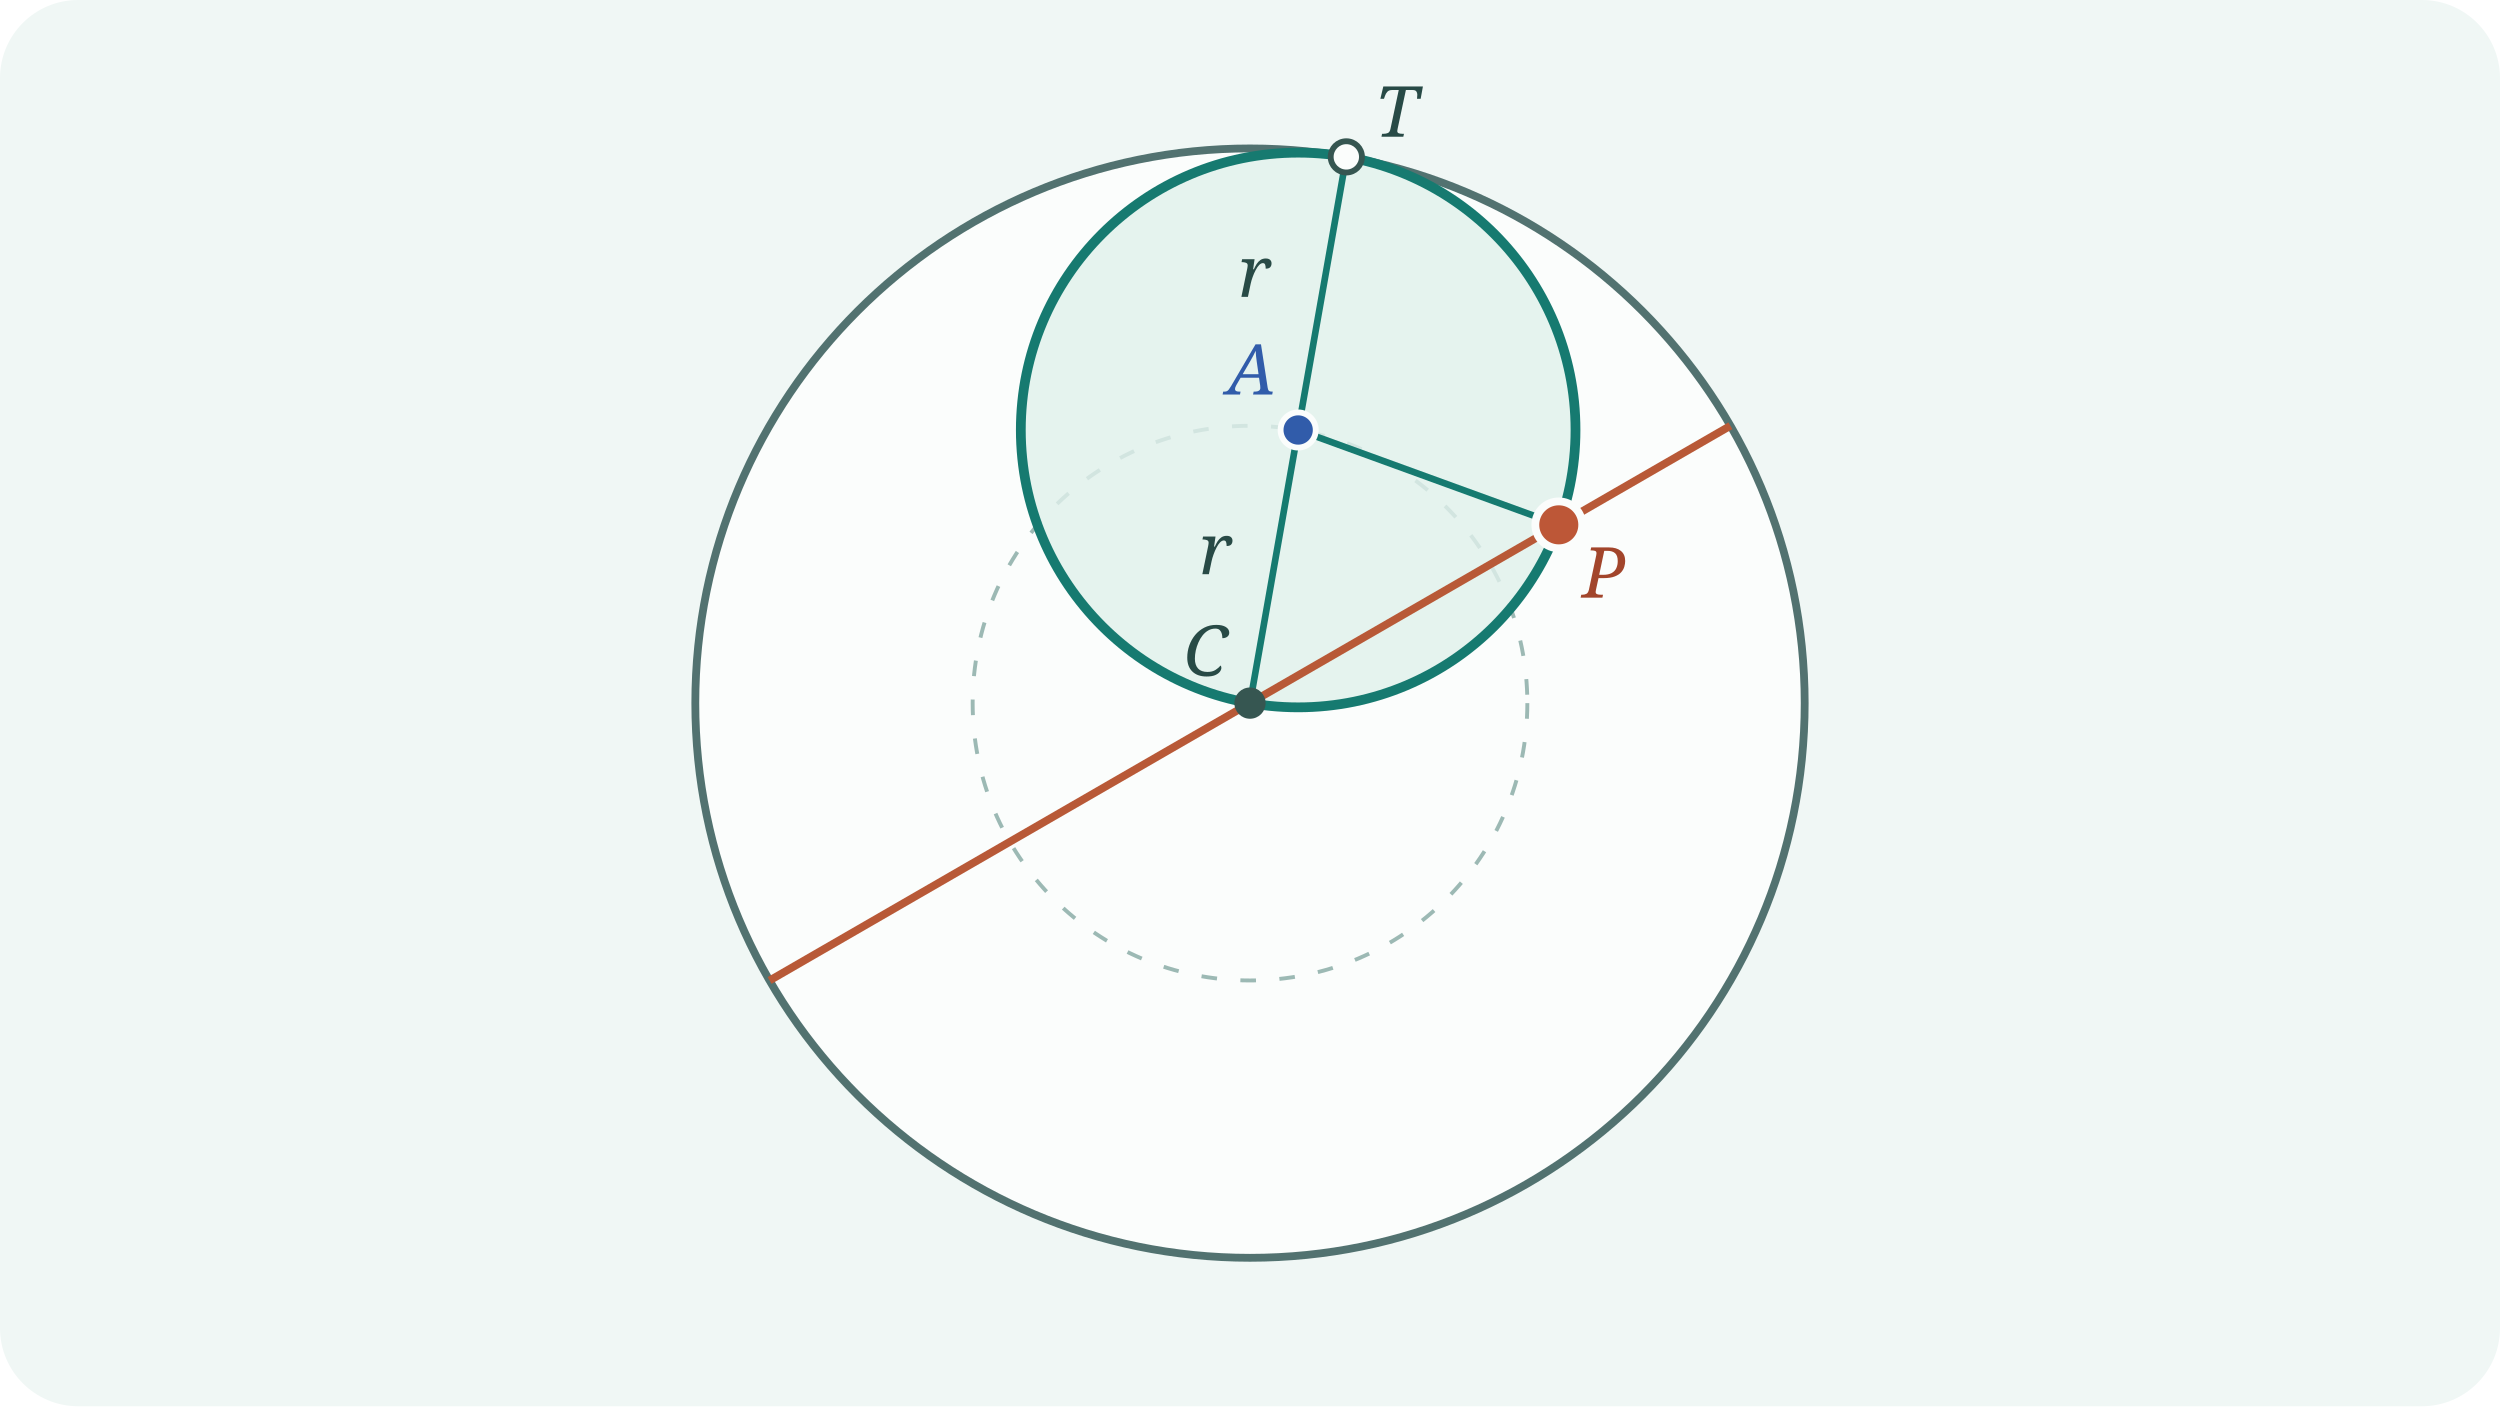
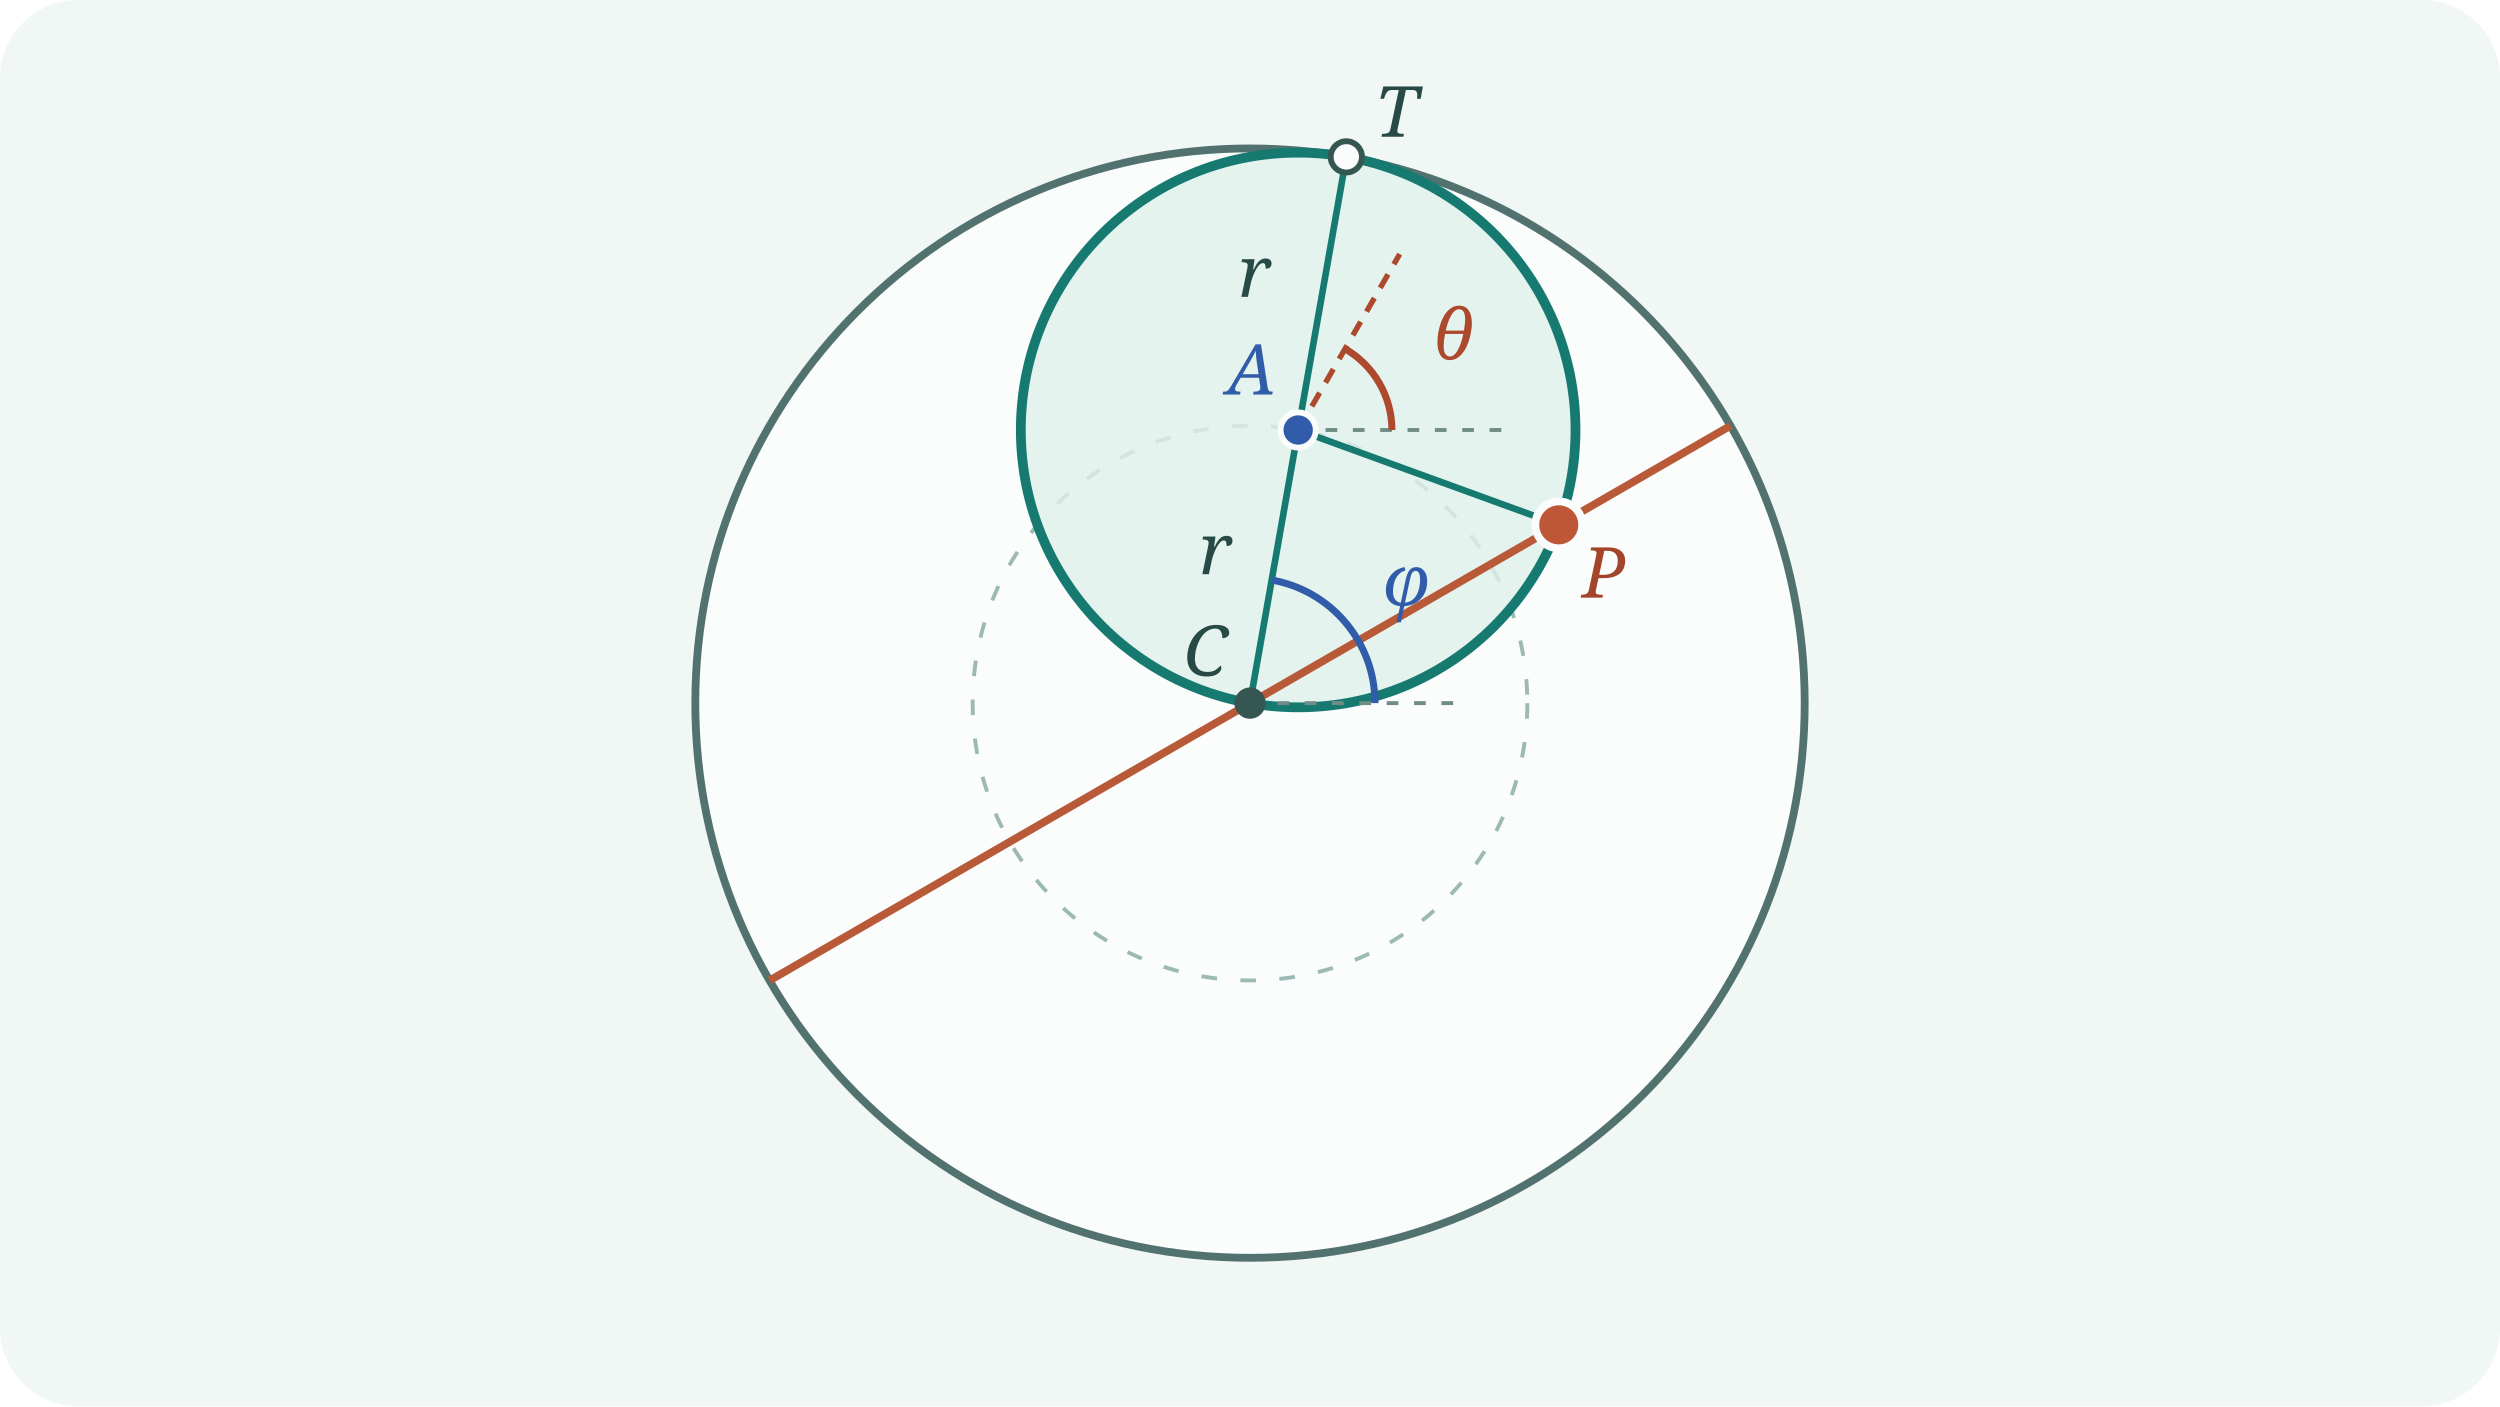
<svg xmlns="http://www.w3.org/2000/svg" viewBox="0 0 640 360" role="img" aria-labelledby="title desc">
  <rect width="640" height="360" rx="20" fill="#f0f7f5" />
  <g fill="none">
    <circle cx="320" cy="180" r="142" fill="#fbfdfc" stroke="#527270" stroke-width="2" />
    <circle cx="320" cy="180" r="71" stroke="#9cb9b4" stroke-dasharray="4 6" />
    <circle cx="332.33" cy="110.08" r="71" fill="#e0f0eb" fill-opacity=".8" stroke="#167a70" stroke-width="2.5" />
    <path d="M197.02 251 L442.98 109" stroke="#b85937" stroke-width="2" />
    <path d="M320 180 L344.66 40.16 M332.33 110.08 L399.05 134.36" stroke="#167a70" stroke-width="1.7" />
+     <path d="M320 180H374 M332.33 110.08H384.33" stroke="#718c86" stroke-dasharray="3 4" />
+     <path d="M332.33 110.08 L358.33 65.05" stroke="#ad492c" stroke-width="1.4" stroke-dasharray="4 3" />
+     <path d="M352 180 A32 32 0 0 0 325.56 148.49" stroke="#315caa" stroke-width="1.8" />
+     <path d="M356.33 110.08 A24 24 0 0 0 344.33 89.30" stroke="#ad492c" stroke-width="1.8" />
  </g>
  <circle cx="332.33" cy="110.08" r="4.5" fill="#315caa" stroke="#fbfdfc" stroke-width="1.5" />
  <circle cx="344.66" cy="40.16" r="4" fill="#fbfdfc" stroke="#365651" stroke-width="1.5" />
  <circle cx="320" cy="180" r="4" fill="#365651" />
  <circle cx="399.05" cy="134.36" r="6" fill="#bd5737" stroke="#fbfdfc" stroke-width="2" />
  <g fill="#284a46" font-family="Georgia, serif" font-size="18" font-style="italic">
    <text x="303" y="173">C</text>
    <text x="314" y="101" fill="#315caa">A</text>
    <text x="352" y="35">T</text>
    <text x="405" y="153" fill="#a2452b">P</text>
+     <text x="354" y="155" fill="#315caa">φ</text>
+     <text x="367" y="92" fill="#ad492c">θ</text>
    <text x="307" y="147">r</text>
    <text x="317" y="76">r</text>
  </g>
</svg>
